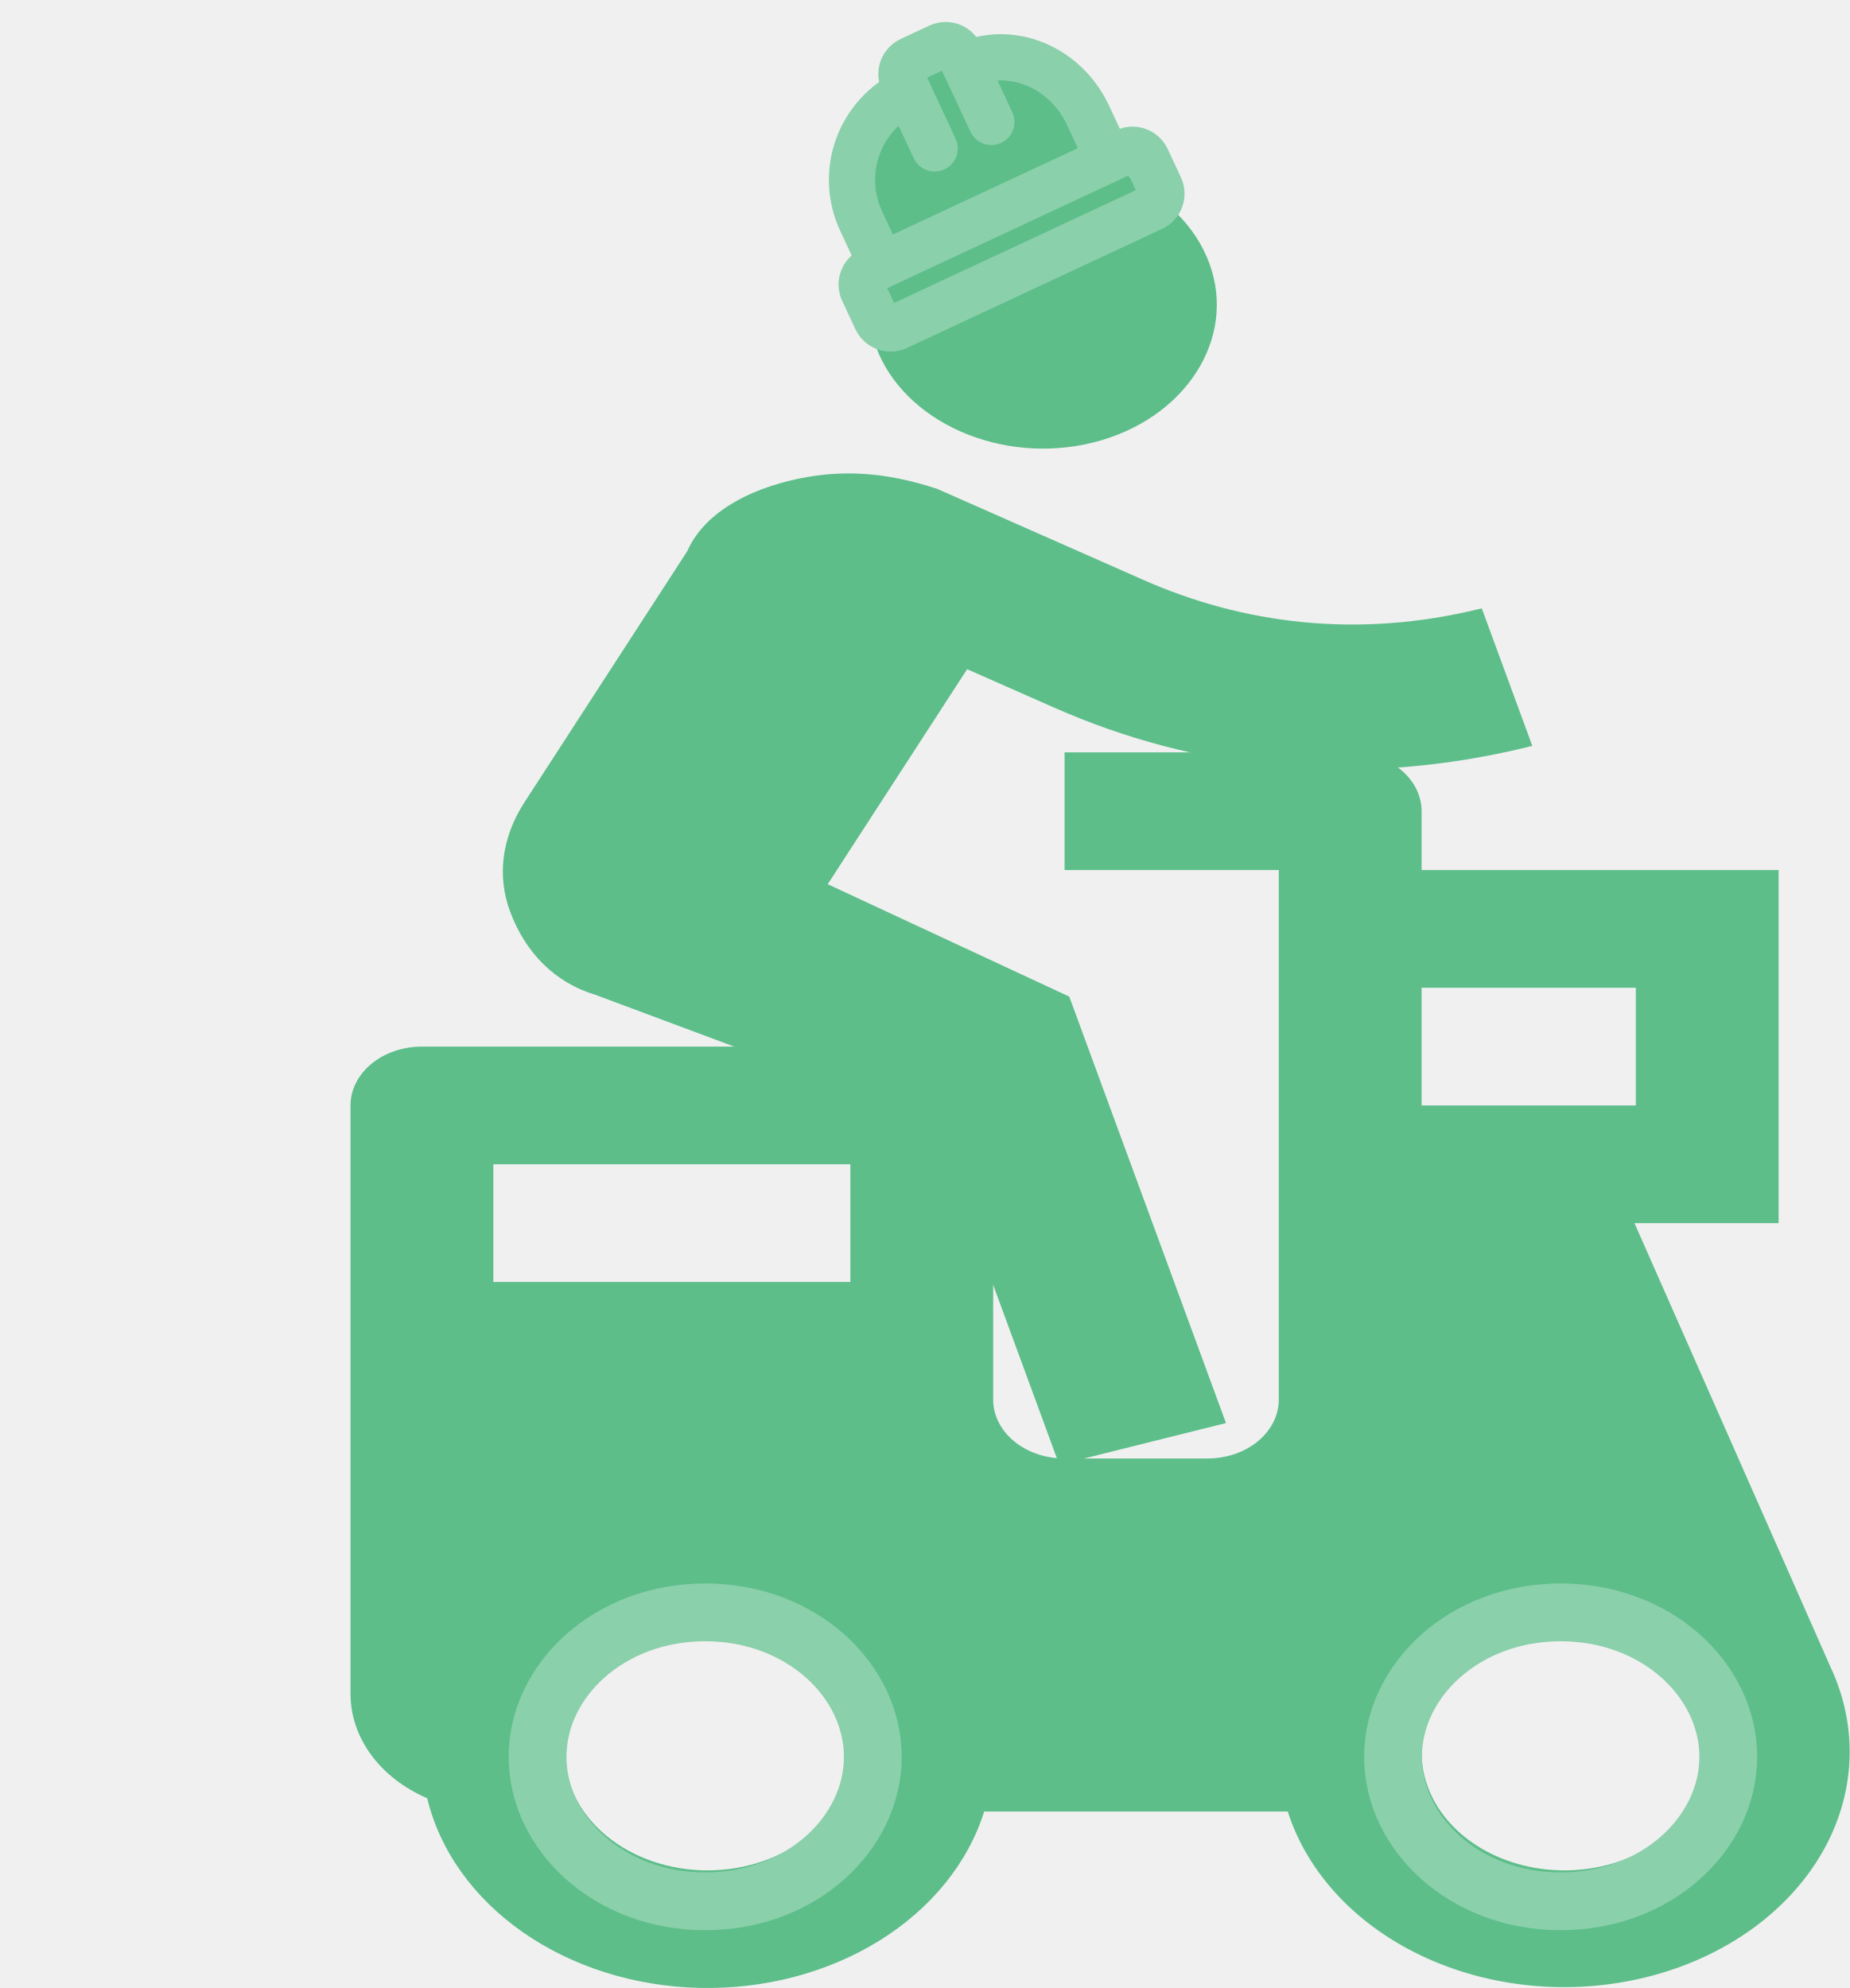
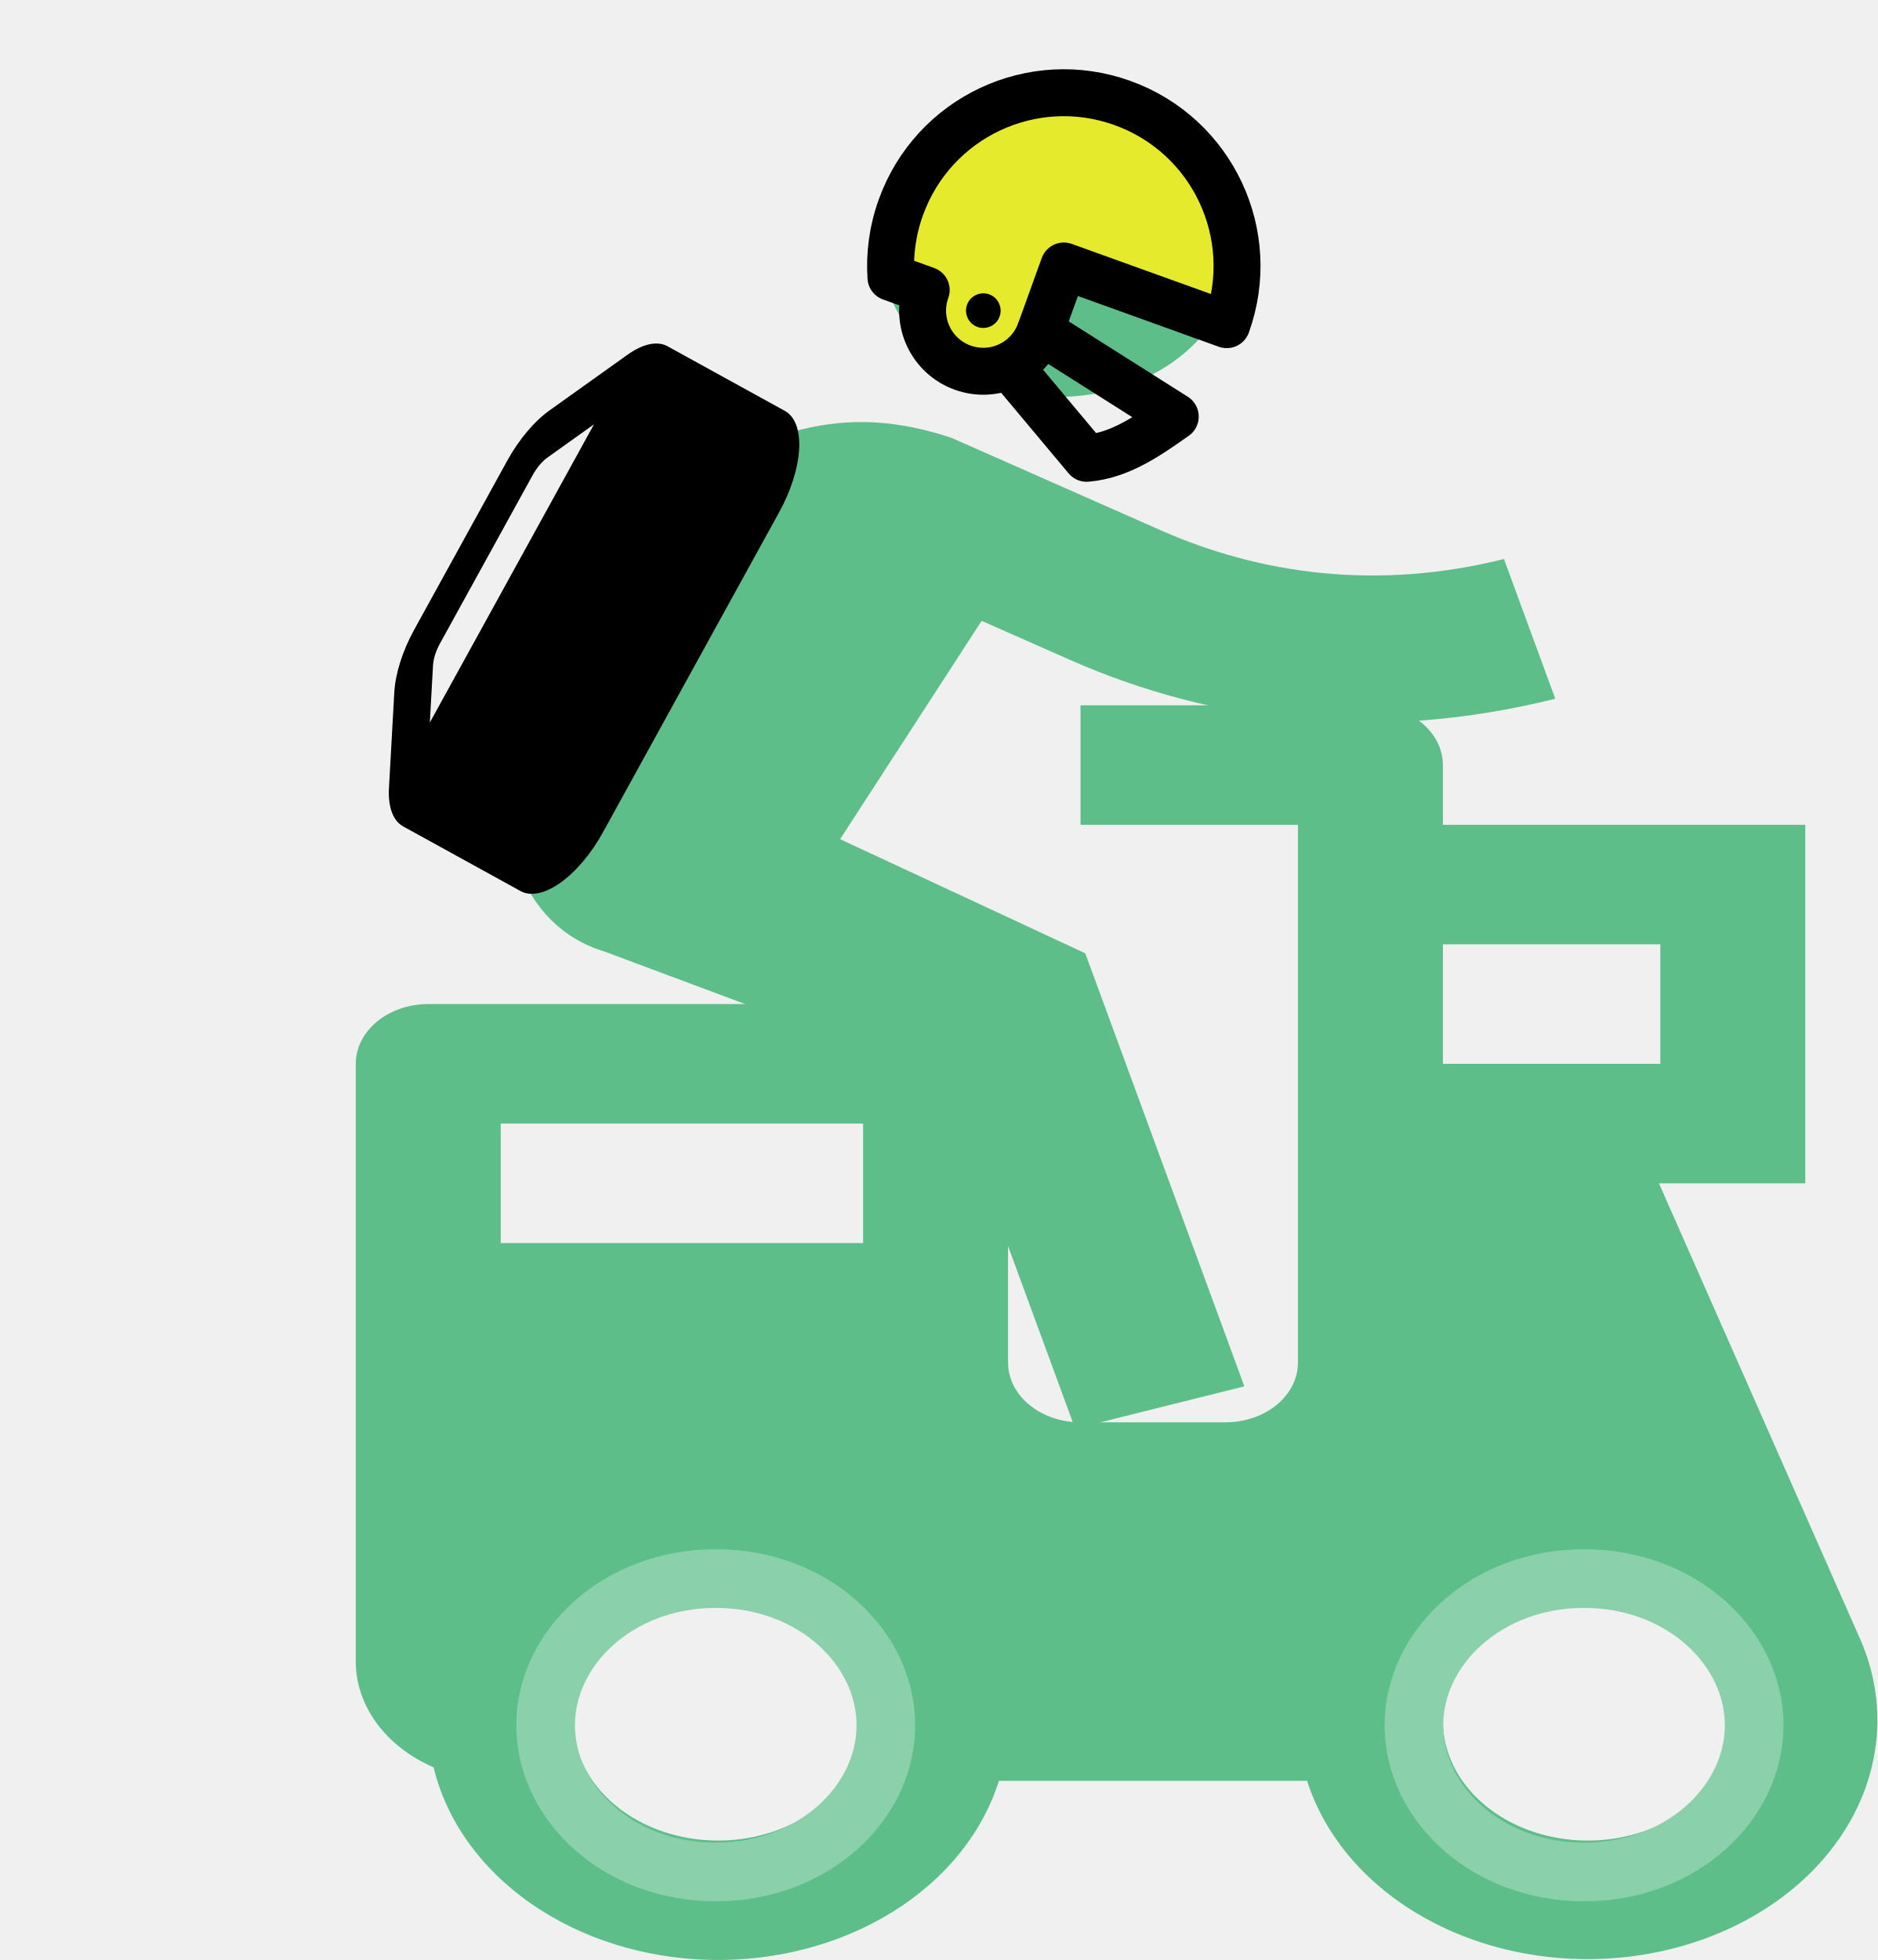
- <svg xmlns="http://www.w3.org/2000/svg" width="160" height="172" viewBox="0 0 160 172" fill="none">
-   <path d="M116.795 65.095C118.433 65.095 120.004 65.631 121.162 66.586C122.321 67.541 122.971 68.835 122.971 70.186V75.277H153.855V105.823H141.384L158.346 144.235C159.555 146.819 160.111 149.579 159.982 152.347C159.852 155.114 159.039 157.831 157.592 160.331C156.145 162.83 154.094 165.06 151.566 166.885C149.038 168.709 146.084 170.089 142.887 170.94C139.689 171.791 136.315 172.096 132.969 171.835C129.624 171.575 126.378 170.755 123.431 169.425C120.483 168.095 117.896 166.284 115.826 164.101C113.757 161.919 112.25 159.412 111.396 156.733H85.133C83.729 161.202 80.526 165.144 76.049 167.916C71.571 170.688 66.085 172.125 60.487 171.991C54.889 171.858 49.513 170.162 45.238 167.181C40.962 164.2 38.042 160.11 36.954 155.583C34.953 154.721 33.276 153.423 32.106 151.831C30.937 150.239 30.319 148.413 30.321 146.551V95.641C30.321 94.291 30.971 92.996 32.13 92.041C33.288 91.086 34.859 90.55 36.497 90.55H79.734C81.373 90.55 82.944 91.086 84.102 92.041C85.26 92.996 85.911 94.291 85.911 95.641V121.096C85.911 122.446 86.562 123.741 87.72 124.696C88.879 125.651 90.45 126.187 92.088 126.187H104.441C106.079 126.187 107.651 125.651 108.809 124.696C109.967 123.741 110.618 122.446 110.618 121.096V75.277H92.088V65.095H116.795ZM135.325 141.46C132.698 141.461 130.139 142.152 128.021 143.433C125.903 144.713 124.336 146.517 123.546 148.583C122.757 150.648 122.787 152.867 123.631 154.917C124.476 156.967 126.092 158.742 128.244 159.984C130.397 161.226 132.973 161.869 135.599 161.822C138.226 161.775 140.765 161.038 142.85 159.72C144.934 158.402 146.454 156.57 147.189 154.491C147.924 152.413 147.836 150.195 146.937 148.16L146.838 147.936C145.933 146.027 144.35 144.387 142.296 143.232C140.241 142.077 137.812 141.459 135.325 141.46ZM61.204 141.46C57.928 141.46 54.786 142.533 52.469 144.443C50.152 146.352 48.851 148.942 48.851 151.642C48.851 154.343 50.152 156.933 52.469 158.842C54.786 160.752 57.928 161.824 61.204 161.824C64.481 161.824 67.623 160.752 69.939 158.842C72.256 156.933 73.558 154.343 73.558 151.642C73.558 148.942 72.256 146.352 69.939 144.443C67.623 142.533 64.481 141.46 61.204 141.46ZM73.558 100.732H42.674V110.914H73.558V100.732ZM141.502 85.459H122.971V95.641H141.502V85.459Z" fill="#5DBE8A" />
-   <path d="M94.561 38.285C102.494 36.304 107.016 29.328 104.611 22.782C102.206 16.236 93.747 12.5 85.814 14.481C77.882 16.461 73.359 23.437 75.764 29.983C78.169 36.529 86.628 40.265 94.561 38.285ZM45.372 134.624C65.565 129.583 86.165 133.285 80.043 116.622C73.92 99.959 65.565 129.583 45.372 134.624C25.18 139.664 39.25 110.061 45.372 126.724C51.495 143.387 25.18 139.664 45.372 134.624ZM45.372 134.624C59.074 131.203 75.888 105.315 80.043 116.622C84.197 127.929 59.074 131.203 45.372 134.624C31.67 138.044 49.527 138.031 45.372 126.724C41.218 115.417 31.67 138.044 45.372 134.624ZM51.495 86.067L80.695 96.969L91.628 126.724L106.051 123.123L92.494 86.227L71.599 76.5L83.659 57.898L91.178 61.218C103.396 66.614 117.405 68.315 132.549 64.534L128.176 52.632C117.359 55.333 107.393 53.922 98.934 50.187L81.077 42.3C76.597 40.82 72.554 40.53 68.227 41.61C63.9 42.69 60.731 44.78 59.442 47.7L45.372 69.404C43.362 72.504 43.013 75.84 44.106 78.815C45.418 82.386 47.954 85.001 51.495 86.067ZM121.996 100.694C101.804 105.734 115.874 99.959 121.996 116.622C128.119 133.285 113.822 139.664 134.015 134.624C154.207 129.583 140.137 128.38 134.015 111.718C127.892 95.055 142.189 95.653 121.996 100.694ZM134.015 134.624C120.313 138.044 126.151 127.929 121.996 116.622C128.415 113.866 108.294 104.114 121.996 100.694C135.698 97.273 129.86 100.411 134.015 111.718C138.169 123.025 147.717 131.203 134.015 134.624Z" fill="#5DBE8A" />
-   <path d="M75.5 152C75.5 158.619 69.311 164.5 61 164.5C52.689 164.5 46.5 158.619 46.5 152C46.5 145.381 52.689 139.5 61 139.5C69.311 139.5 75.5 145.381 75.5 152Z" stroke="#8AD0AB" stroke-width="5" />
-   <path d="M149.5 152C149.5 158.619 143.311 164.5 135 164.5C126.689 164.5 120.5 158.619 120.5 152C120.5 145.381 126.689 139.5 135 139.5C143.311 139.5 149.5 145.381 149.5 152Z" stroke="#8AD0AB" stroke-width="5" />
-   <path d="M73.928 17.021L80.428 4.652L90.4 4.652L98.886 17.021L76.928 28.336L73.928 17.021Z" fill="#5DBE8A" />
-   <path d="M75.809 27.64C75.961 27.965 76.236 28.217 76.574 28.34C76.911 28.462 77.283 28.446 77.609 28.294L99.684 17.988C100.009 17.836 100.261 17.561 100.383 17.224C100.506 16.886 100.489 16.514 100.338 16.189L99.192 13.736C99.041 13.411 98.766 13.159 98.428 13.037C98.091 12.914 97.719 12.93 97.393 13.082L75.318 23.389C74.993 23.54 74.741 23.815 74.619 24.153C74.496 24.49 74.513 24.862 74.664 25.188L75.809 27.64Z" stroke="#8AD0AB" stroke-width="4" stroke-linecap="round" stroke-linejoin="round" />
-   <path d="M80.849 12.84L78.093 6.935C77.946 6.622 77.935 6.261 78.062 5.932C78.189 5.603 78.442 5.333 78.768 5.181L81.221 4.036C81.546 3.884 81.916 3.863 82.249 3.977C82.583 4.091 82.852 4.331 82.998 4.644L85.755 10.549" stroke="#8AD0AB" stroke-width="4" stroke-linecap="round" stroke-linejoin="round" />
-   <path d="M76.272 22.943L74.491 19.128C73.546 17.104 73.444 14.788 74.207 12.688C74.97 10.589 76.535 8.879 78.559 7.934V7.934" stroke="#8AD0AB" stroke-width="4" stroke-linecap="round" stroke-linejoin="round" />
-   <path d="M83.465 5.644C85.344 4.766 87.522 4.729 89.519 5.54C91.516 6.35 93.168 7.943 94.113 9.967L95.894 13.782" stroke="#8AD0AB" stroke-width="4" stroke-linecap="round" stroke-linejoin="round" />
+ <svg xmlns="http://www.w3.org/2000/svg" width="160" height="167" viewBox="0 0 160 167" fill="none">
+   <path d="M116.795 60.095C118.433 60.095 120.004 60.631 121.162 61.586C122.321 62.541 122.971 63.836 122.971 65.186V70.277H153.855V100.823H141.384L158.346 139.235C159.554 141.819 160.111 144.579 159.982 147.347C159.852 150.114 159.039 152.831 157.592 155.331C156.145 157.83 154.094 160.06 151.566 161.885C149.038 163.709 146.084 165.089 142.887 165.94C139.689 166.791 136.315 167.096 132.969 166.835C129.624 166.575 126.378 165.755 123.431 164.425C120.483 163.095 117.895 161.284 115.826 159.101C113.757 156.919 112.25 154.412 111.396 151.733H85.133C83.729 156.202 80.526 160.144 76.049 162.916C71.571 165.688 66.085 167.125 60.487 166.991C54.889 166.858 49.513 165.162 45.238 162.181C40.962 159.2 38.042 155.11 36.954 150.583C34.953 149.721 33.276 148.423 32.106 146.831C30.937 145.239 30.319 143.413 30.321 141.551V90.641C30.321 89.291 30.971 87.996 32.13 87.041C33.288 86.086 34.859 85.55 36.497 85.55H79.734C81.373 85.55 82.944 86.086 84.102 87.041C85.26 87.996 85.911 89.291 85.911 90.641V116.096C85.911 117.446 86.562 118.741 87.72 119.696C88.879 120.651 90.45 121.187 92.088 121.187H104.441C106.079 121.187 107.651 120.651 108.809 119.696C109.967 118.741 110.618 117.446 110.618 116.096V70.277H92.088V60.095H116.795ZM135.325 136.46C132.698 136.461 130.139 137.152 128.021 138.433C125.903 139.713 124.336 141.517 123.546 143.583C122.757 145.648 122.787 147.867 123.631 149.917C124.476 151.967 126.092 153.742 128.244 154.984C130.397 156.226 132.973 156.869 135.599 156.822C138.226 156.775 140.765 156.038 142.85 154.72C144.934 153.402 146.454 151.57 147.189 149.491C147.924 147.413 147.836 145.195 146.937 143.16L146.838 142.936C145.933 141.027 144.35 139.387 142.296 138.232C140.241 137.077 137.812 136.459 135.325 136.46V136.46ZM61.204 136.46C57.928 136.46 54.786 137.533 52.469 139.443C50.152 141.352 48.851 143.942 48.851 146.642C48.851 149.343 50.152 151.933 52.469 153.842C54.786 155.752 57.928 156.824 61.204 156.824C64.481 156.824 67.623 155.752 69.939 153.842C72.256 151.933 73.558 149.343 73.558 146.642C73.558 143.942 72.256 141.352 69.939 139.443C67.623 137.533 64.481 136.46 61.204 136.46ZM73.558 95.732H42.674V105.914H73.558V95.732ZM141.502 80.459H122.971V90.641H141.502V80.459Z" fill="#5DBE8A" />
+   <path d="M94.561 33.285C102.494 31.304 107.016 24.328 104.611 17.782C102.206 11.236 93.747 7.5 85.814 9.481C77.882 11.461 73.359 18.437 75.764 24.983C78.169 31.529 86.628 35.265 94.561 33.285ZM45.372 129.624C65.565 124.583 86.165 128.285 80.043 111.622C73.92 94.959 65.565 124.583 45.372 129.624C25.18 134.664 39.25 105.061 45.372 121.724C51.495 138.387 25.18 134.664 45.372 129.624ZM45.372 129.624C59.074 126.203 75.888 100.315 80.043 111.622C84.197 122.929 59.074 126.203 45.372 129.624C31.67 133.044 49.527 133.031 45.372 121.724C41.218 110.417 31.67 133.044 45.372 129.624ZM51.495 81.067L80.695 91.969L91.628 121.724L106.051 118.123L92.494 81.227L71.599 71.5L83.659 52.898L91.178 56.218C103.396 61.614 117.405 63.315 132.549 59.534L128.176 47.632C117.359 50.333 107.393 48.922 98.934 45.187L81.077 37.3C76.597 35.82 72.554 35.53 68.227 36.61C63.9 37.69 60.731 39.78 59.442 42.7L45.372 64.404C43.362 67.504 43.013 70.84 44.106 73.815C45.418 77.386 47.954 80.001 51.495 81.067ZM121.996 95.694C101.804 100.734 115.874 94.959 121.996 111.622C128.119 128.285 113.822 134.664 134.015 129.624C154.207 124.583 140.137 123.38 134.015 106.718C127.892 90.055 142.189 90.653 121.996 95.694ZM134.015 129.624C120.313 133.044 126.151 122.929 121.996 111.622C128.415 108.866 108.294 99.114 121.996 95.694C135.698 92.273 129.86 95.411 134.015 106.718C138.169 118.025 147.717 126.203 134.015 129.624Z" fill="#5DBE8A" />
+   <path d="M75.5 147C75.5 153.619 69.311 159.5 61 159.5C52.689 159.5 46.5 153.619 46.5 147C46.5 140.381 52.689 134.5 61 134.5C69.311 134.5 75.5 140.381 75.5 147Z" stroke="#8AD0AB" stroke-width="5" />
+   <path d="M149.5 147C149.5 153.619 143.311 159.5 135 159.5C126.689 159.5 120.5 153.619 120.5 147C120.5 140.381 126.689 134.5 135 134.5C143.311 134.5 149.5 140.381 149.5 147Z" stroke="#8AD0AB" stroke-width="5" />
+   <g clip-path="url(#clip0)">
+     <path d="M75.93 23.633C75.8 21.664 76.067 19.635 76.778 17.663C79.54 9.991 87.992 6.015 95.664 8.777C103.336 11.54 107.312 19.991 104.55 27.663L90.664 22.663L88.657 28.215C87.689 30.902 84.733 32.293 82.046 31.325C79.359 30.358 77.969 27.402 78.936 24.715L75.93 23.633Z" fill="#E6EA2D" stroke="black" stroke-width="4" stroke-miterlimit="2" stroke-linecap="round" stroke-linejoin="round" />
+     <path d="M83.303 27.856C82.54 27.581 82.14 26.732 82.415 25.968C82.69 25.204 83.54 24.804 84.303 25.079C85.067 25.354 85.467 26.204 85.192 26.968C84.917 27.732 84.067 28.131 83.303 27.856Z" fill="black" />
+     <path d="M88.664 28.218L100.161 35.495C97.82 37.139 95.479 38.805 92.607 39.05L86.025 31.189" stroke="black" stroke-width="4" stroke-miterlimit="2" stroke-linecap="round" stroke-linejoin="round" />
+   </g>
+   <path d="M53.474 30.229L46.844 34.961C45.527 35.901 44.227 37.444 43.231 39.251L35.296 53.661C34.302 55.469 33.693 57.393 33.603 59.008L33.149 67.141C33.058 68.757 33.494 69.935 34.361 70.414L44.365 75.923C45.233 76.401 46.461 76.141 47.779 75.2C49.097 74.259 50.397 72.715 51.392 70.906L66.41 43.632C67.406 41.824 68.016 39.899 68.107 38.282C68.197 36.666 67.76 35.489 66.892 35.011L56.888 29.502C56.019 29.026 54.791 29.288 53.474 30.229V30.229ZM53.447 54.266C52.119 56.677 50.386 58.736 48.629 59.99C46.871 61.245 45.234 61.592 44.077 60.954C43.787 60.795 43.642 60.403 43.672 59.864C43.702 59.325 43.905 58.683 44.237 58.081C44.569 57.478 45.002 56.963 45.441 56.649C45.881 56.336 46.29 56.249 46.58 56.408C47.158 56.727 47.977 56.554 48.855 55.927C49.734 55.299 50.601 54.27 51.264 53.064C51.928 51.858 52.335 50.576 52.395 49.498C52.456 48.42 52.164 47.636 51.586 47.317C51.296 47.158 51.151 46.765 51.181 46.226C51.211 45.688 51.414 45.046 51.746 44.443C52.078 43.84 52.511 43.326 52.951 43.012C53.39 42.698 53.799 42.612 54.089 42.771C55.246 43.408 55.828 44.977 55.708 47.133C55.588 49.289 54.774 51.854 53.447 54.266ZM36.632 61.565L36.906 56.651C36.947 56.105 37.151 55.467 37.478 54.863L45.413 40.453C45.748 39.853 46.179 39.339 46.618 39.013L50.624 36.154L36.632 61.565Z" fill="black" />
+   <rect x="54.351" y="33.844" width="11.209" height="34.872" transform="rotate(28.1536 54.3513 33.8436)" fill="black" />
+   <defs>
+     <clipPath id="clip0">
+       <rect width="35.421" height="35.421" fill="white" transform="matrix(-0.940863 -0.338787 -0.338787 0.940863 113.327 12.0002)" />
+     </clipPath>
+   </defs>
</svg>
